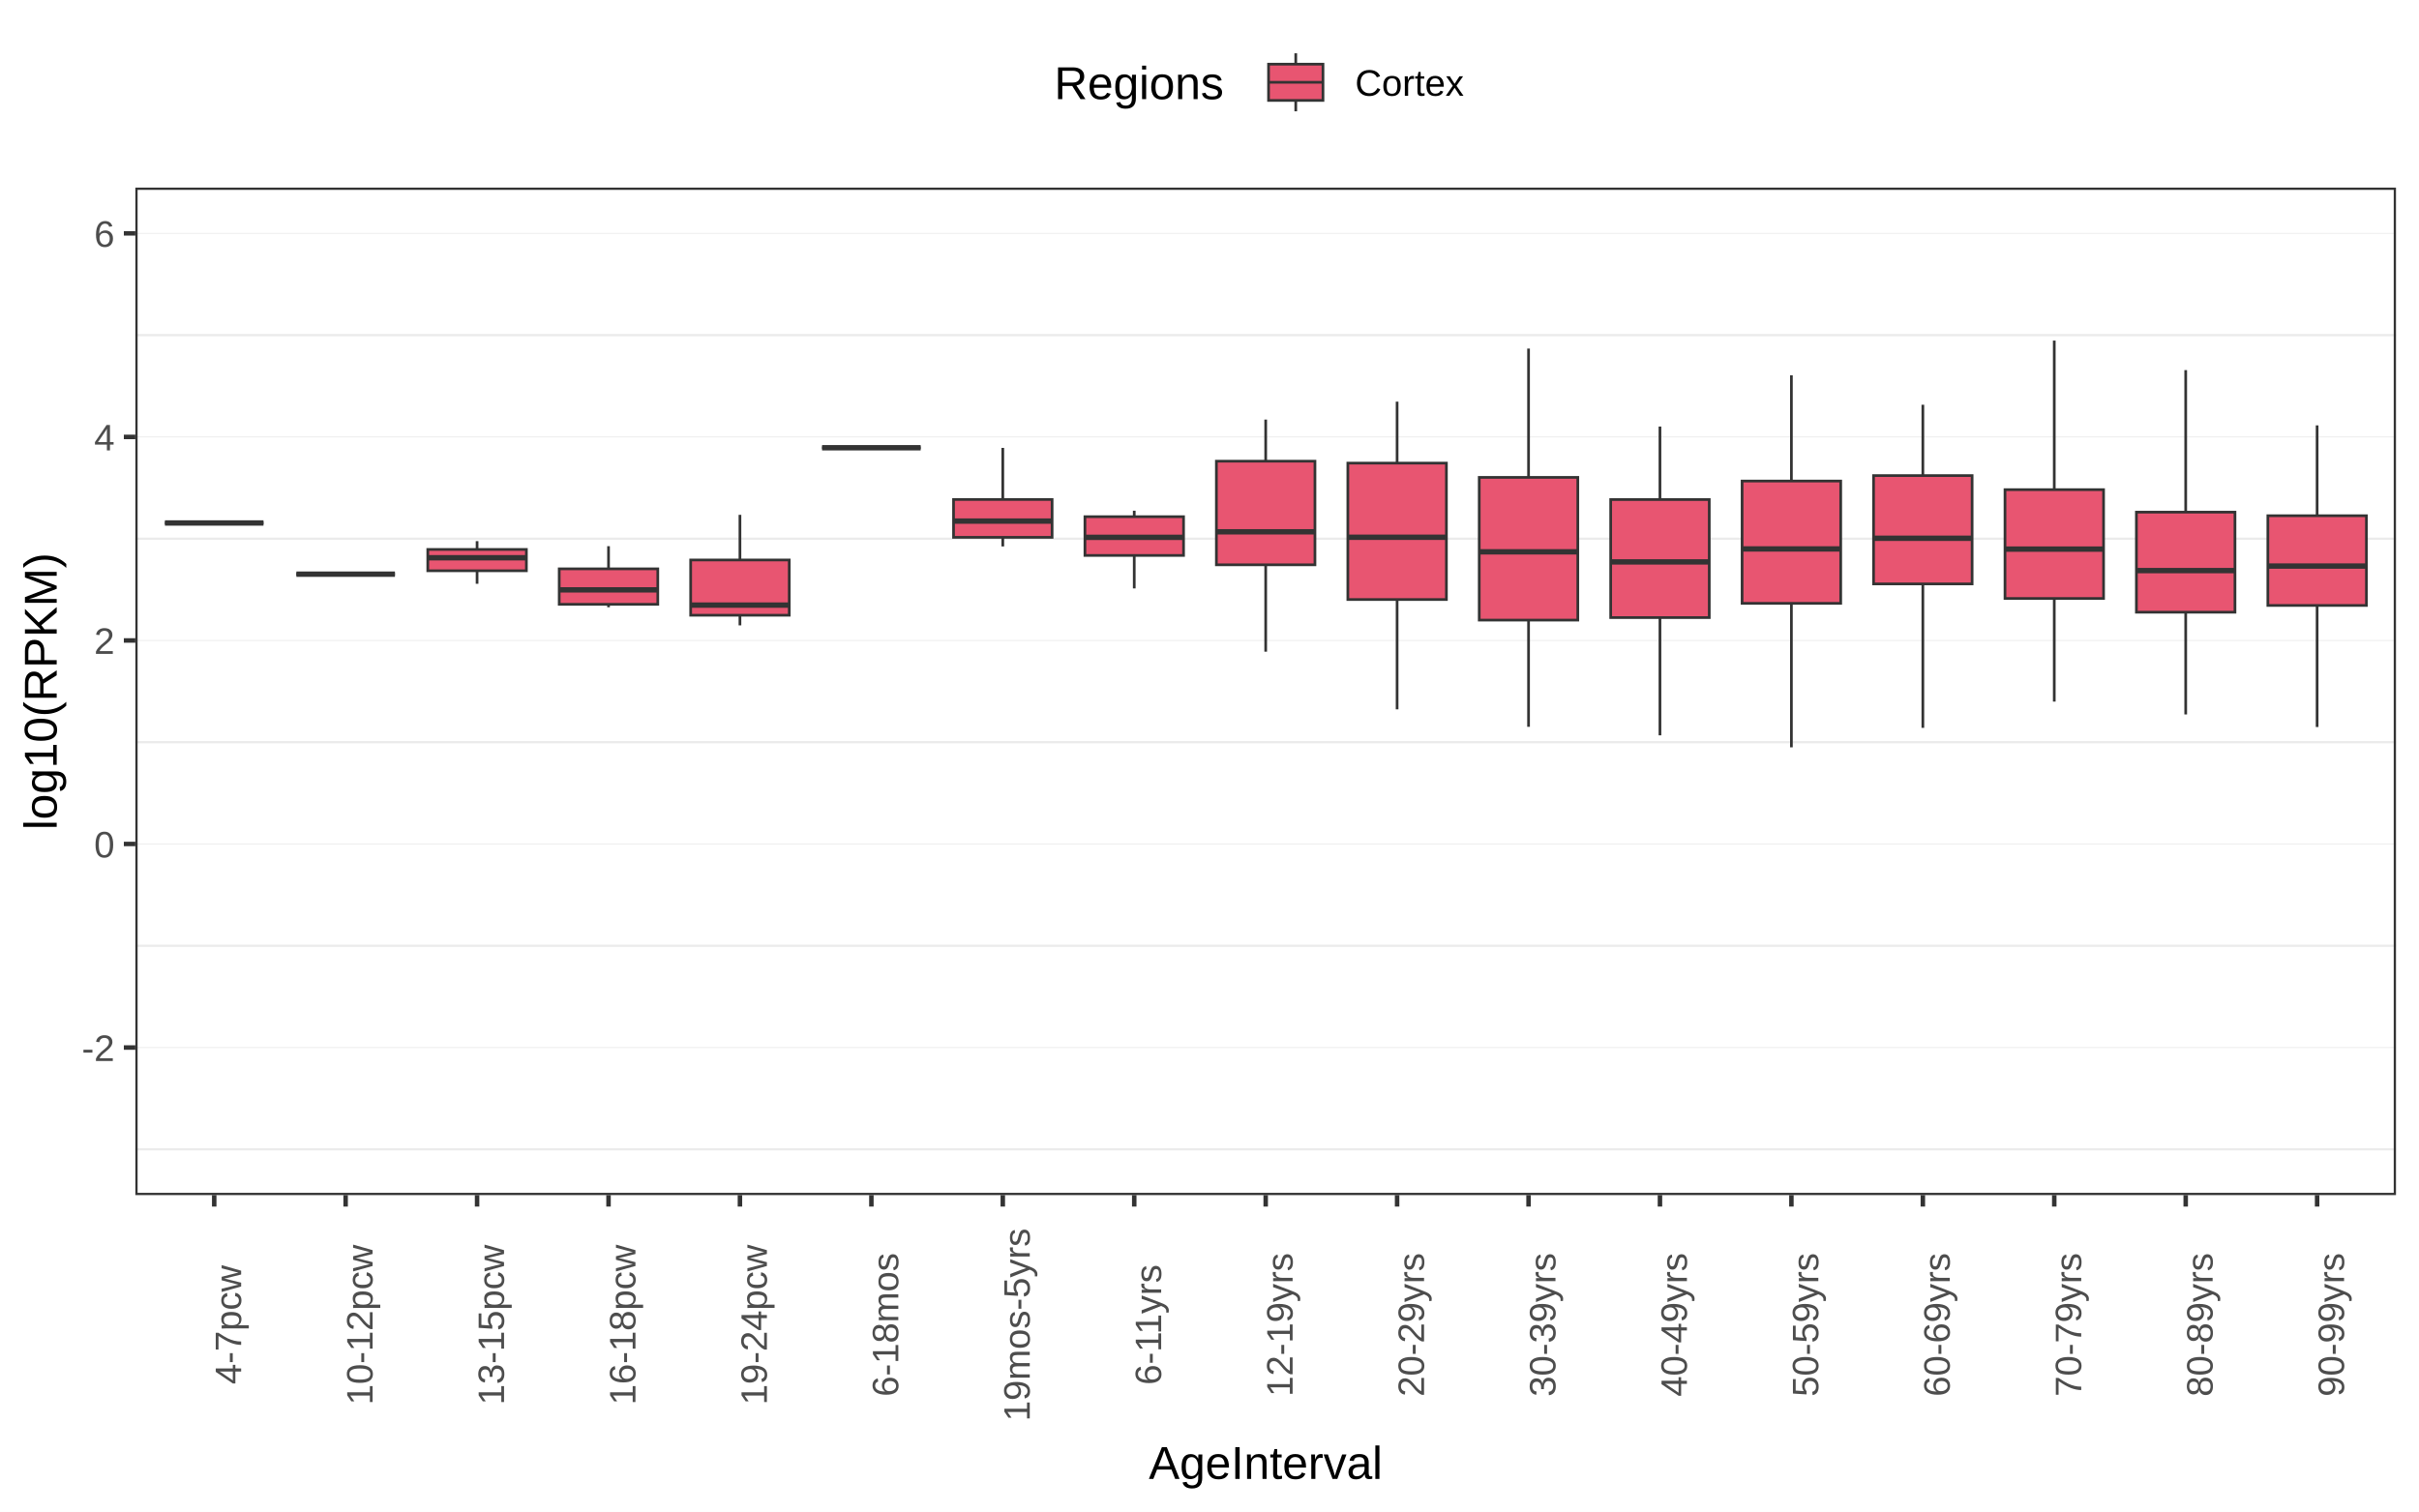
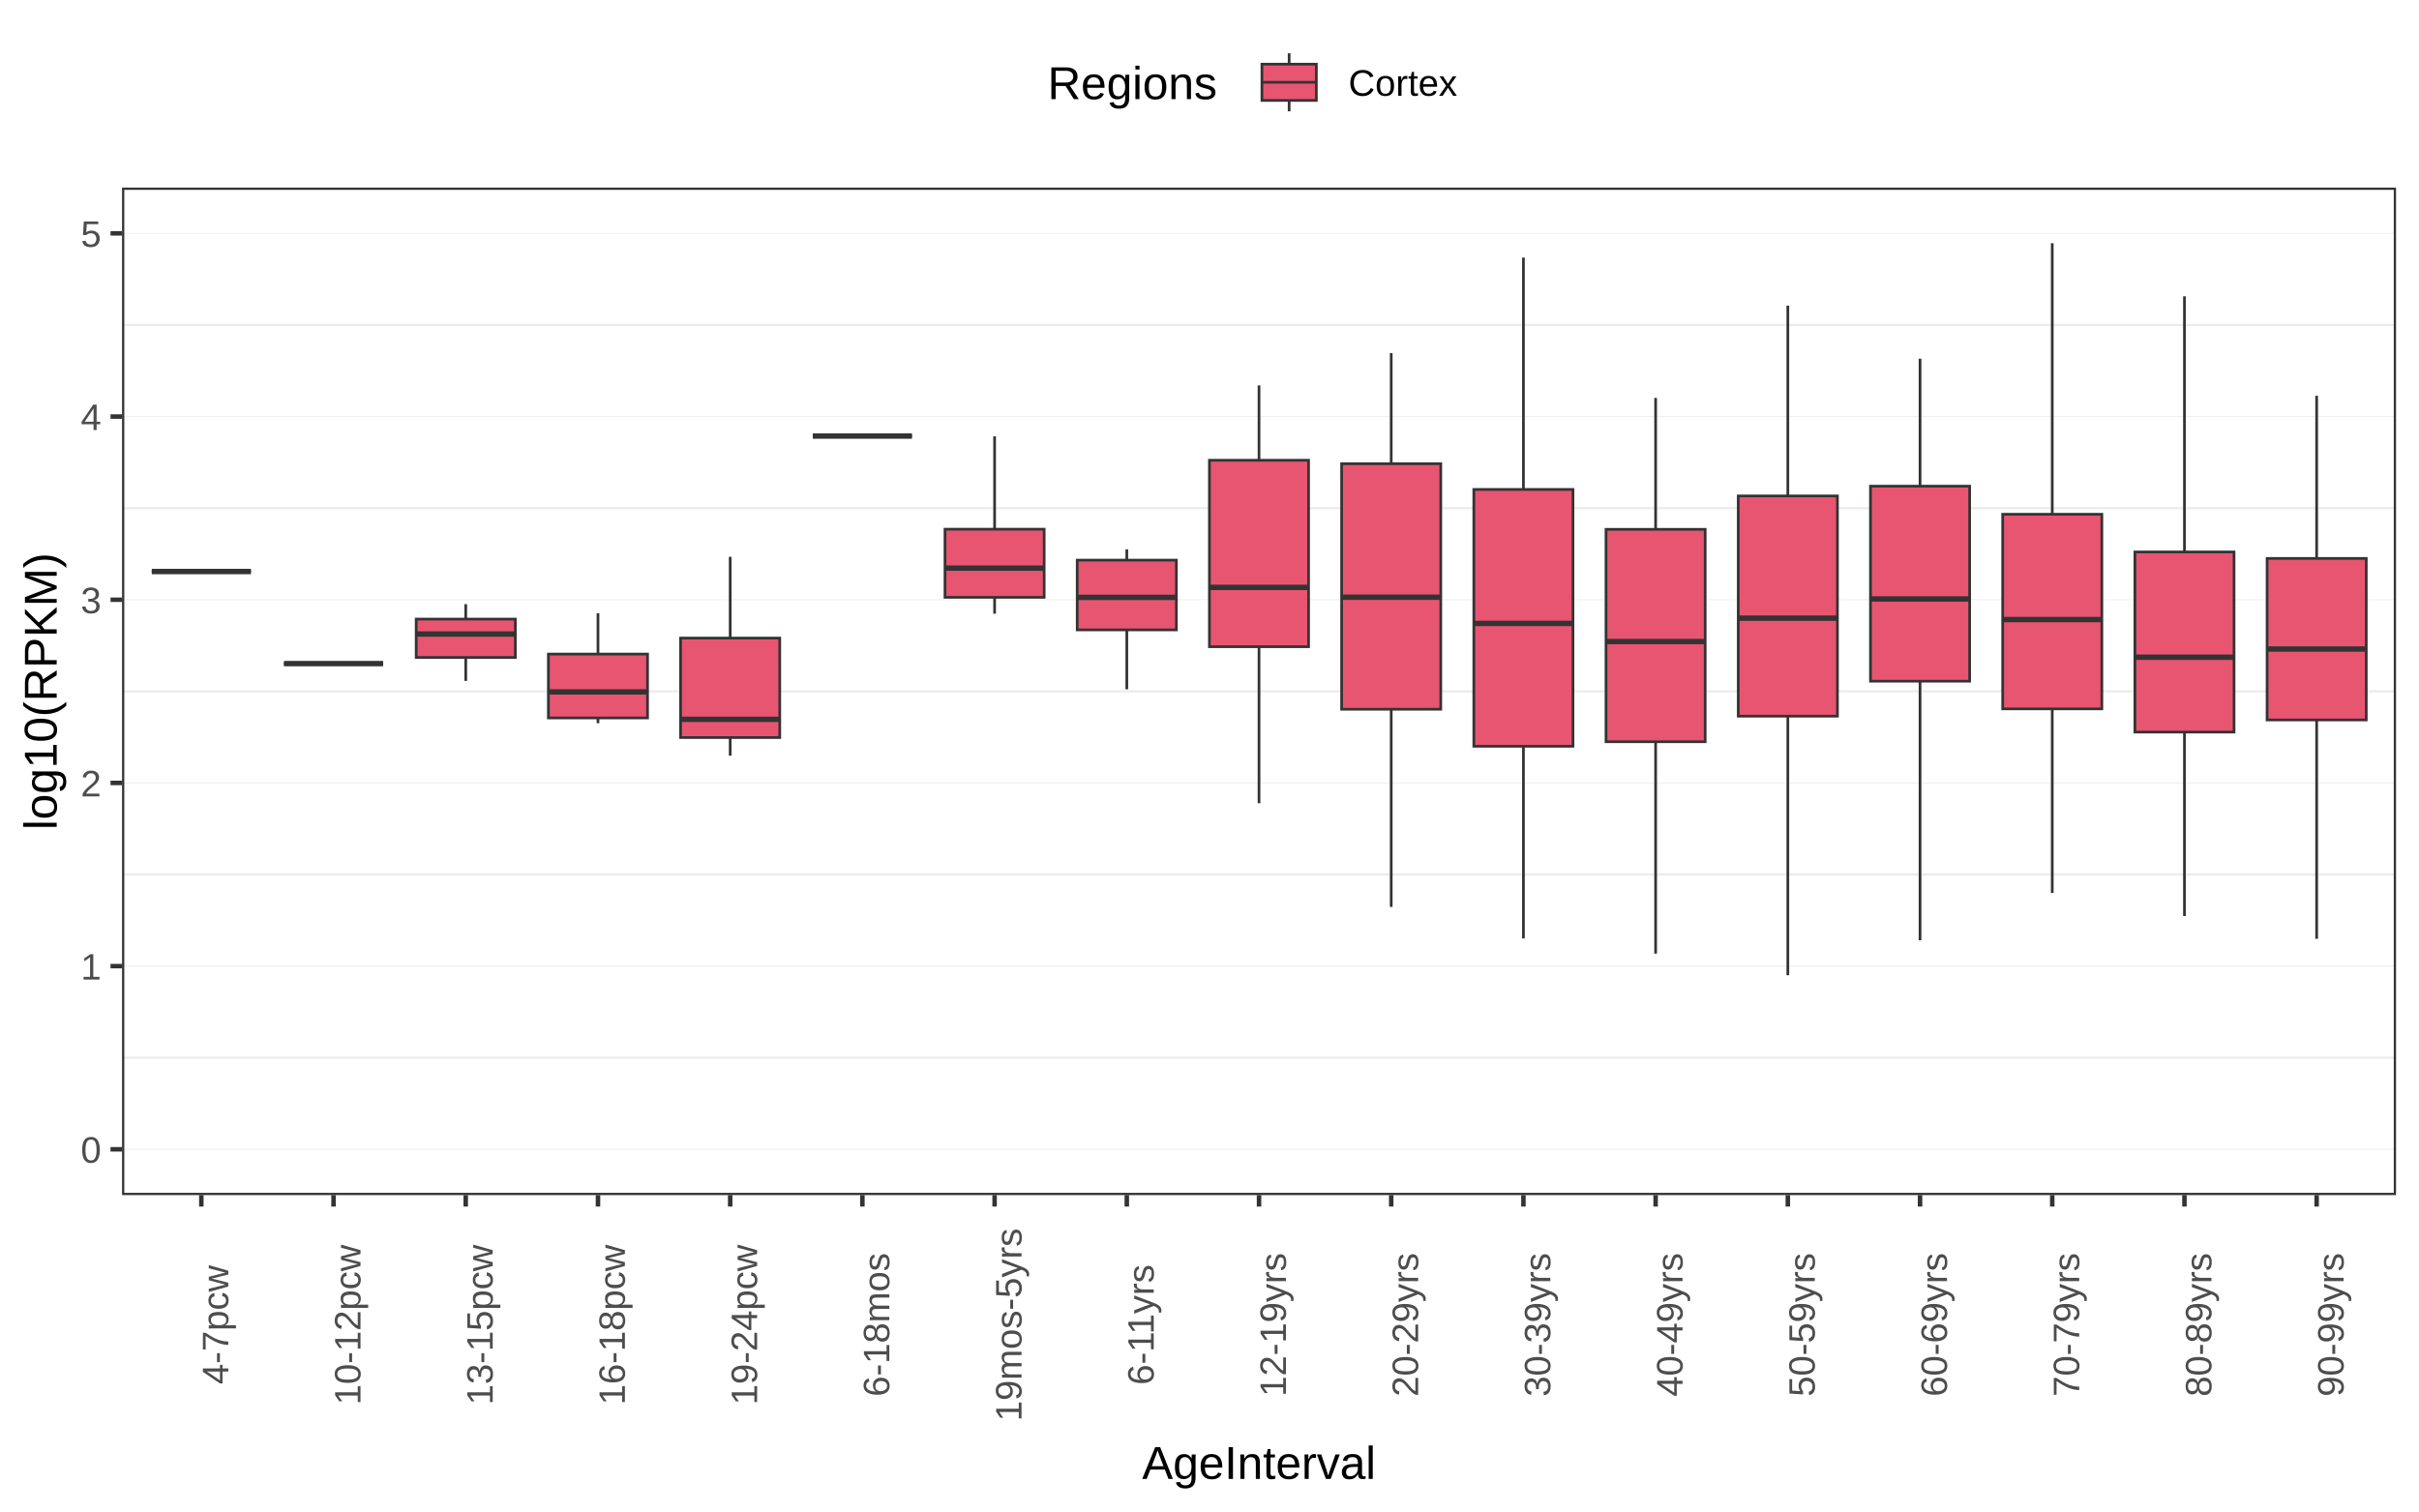
<svg xmlns="http://www.w3.org/2000/svg" class="svglite" width="576.00pt" height="360.00pt" viewBox="0 0 576.00 360.00">
  <defs>
    <style type="text/css">
    .svglite line, .svglite polyline, .svglite polygon, .svglite path, .svglite rect, .svglite circle {
      fill: none;
      stroke: #000000;
      stroke-linecap: round;
      stroke-linejoin: round;
      stroke-miterlimit: 10.00;
    }
    .svglite text {
      white-space: pre;
    }
  </style>
  </defs>
  <rect width="100%" height="100%" style="stroke: none; fill: #FFFFFF;" />
  <defs>
    <clipPath id="cpMC4wMHw1NzYuMDB8MC4wMHwzNjAuMDA=">
      <rect x="0.00" y="0.00" width="576.00" height="360.00" />
    </clipPath>
  </defs>
  <g clip-path="url(#cpMC4wMHw1NzYuMDB8MC4wMHwzNjAuMDA=)">
    <rect x="0.00" y="0.00" width="576.00" height="360.00" style="stroke-width: 1.07; stroke: #FFFFFF; fill: #FFFFFF;" />
  </g>
  <defs>
-     <clipPath id="cpMzIuMjN8NTcwLjUyfDQ0LjY4fDI4NC42Mw==">
-       <rect x="32.23" y="44.68" width="538.29" height="239.96" />
+     <clipPath id="cpMjkuMDZ8NTcwLjUyfDQ0LjY4fDI4NC42Mw==">
+       <rect x="29.06" y="44.68" width="541.47" height="239.96" />
    </clipPath>
  </defs>
-   <g clip-path="url(#cpMzIuMjN8NTcwLjUyfDQ0LjY4fDI4NC42Mw==)">
-     <rect x="32.23" y="44.68" width="538.29" height="239.96" style="stroke-width: 1.07; stroke: none; fill: #FFFFFF;" />
-     <polyline points="32.23,273.73 570.52,273.73 " style="stroke-width: 0.53; stroke: #EBEBEB; stroke-linecap: butt;" />
-     <polyline points="32.23,225.25 570.52,225.25 " style="stroke-width: 0.53; stroke: #EBEBEB; stroke-linecap: butt;" />
-     <polyline points="32.23,176.77 570.52,176.77 " style="stroke-width: 0.53; stroke: #EBEBEB; stroke-linecap: butt;" />
-     <polyline points="32.23,128.30 570.52,128.30 " style="stroke-width: 0.53; stroke: #EBEBEB; stroke-linecap: butt;" />
-     <polyline points="32.23,79.82 570.52,79.82 " style="stroke-width: 0.53; stroke: #EBEBEB; stroke-linecap: butt;" />
-     <polyline points="32.23,249.49 570.52,249.49 " style="stroke-width: 0.21; stroke: #EBEBEB; stroke-linecap: butt;" />
-     <polyline points="32.23,201.01 570.52,201.01 " style="stroke-width: 0.21; stroke: #EBEBEB; stroke-linecap: butt;" />
-     <polyline points="32.23,152.54 570.52,152.54 " style="stroke-width: 0.21; stroke: #EBEBEB; stroke-linecap: butt;" />
-     <polyline points="32.23,104.06 570.52,104.06 " style="stroke-width: 0.21; stroke: #EBEBEB; stroke-linecap: butt;" />
-     <polyline points="32.23,55.58 570.52,55.58 " style="stroke-width: 0.21; stroke: #EBEBEB; stroke-linecap: butt;" />
-     <line x1="51.01" y1="124.56" x2="51.01" y2="124.56" style="stroke-width: 0.64; stroke: #333333; stroke-linecap: butt;" />
-     <line x1="51.01" y1="124.56" x2="51.01" y2="124.56" style="stroke-width: 0.64; stroke: #333333; stroke-linecap: butt;" />
-     <polygon points="39.27,124.56 39.27,124.56 62.74,124.56 62.74,124.56 39.27,124.56 " style="stroke-width: 0.64; stroke: #333333; stroke-linecap: butt; stroke-linejoin: miter; fill: #E85571;" />
-     <line x1="39.27" y1="124.56" x2="62.74" y2="124.56" style="stroke-width: 1.28; stroke: #333333; stroke-linecap: butt; stroke-linejoin: miter;" />
-     <line x1="82.30" y1="136.75" x2="82.30" y2="136.75" style="stroke-width: 0.64; stroke: #333333; stroke-linecap: butt;" />
-     <line x1="82.30" y1="136.75" x2="82.30" y2="136.75" style="stroke-width: 0.64; stroke: #333333; stroke-linecap: butt;" />
-     <polygon points="70.57,136.75 70.57,136.75 94.04,136.75 94.04,136.75 70.57,136.75 " style="stroke-width: 0.64; stroke: #333333; stroke-linecap: butt; stroke-linejoin: miter; fill: #E85571;" />
-     <line x1="70.57" y1="136.75" x2="94.04" y2="136.75" style="stroke-width: 1.28; stroke: #333333; stroke-linecap: butt; stroke-linejoin: miter;" />
-     <line x1="113.60" y1="130.86" x2="113.60" y2="128.89" style="stroke-width: 0.64; stroke: #333333; stroke-linecap: butt;" />
-     <line x1="113.60" y1="135.94" x2="113.60" y2="139.04" style="stroke-width: 0.64; stroke: #333333; stroke-linecap: butt;" />
-     <polygon points="101.86,130.86 101.86,135.94 125.34,135.94 125.34,130.86 101.86,130.86 " style="stroke-width: 0.64; stroke: #333333; stroke-linecap: butt; stroke-linejoin: miter; fill: #E85571;" />
-     <line x1="101.86" y1="132.84" x2="125.34" y2="132.84" style="stroke-width: 1.28; stroke: #333333; stroke-linecap: butt; stroke-linejoin: miter;" />
-     <line x1="144.90" y1="135.48" x2="144.90" y2="130.09" style="stroke-width: 0.64; stroke: #333333; stroke-linecap: butt;" />
-     <line x1="144.90" y1="143.93" x2="144.90" y2="144.63" style="stroke-width: 0.64; stroke: #333333; stroke-linecap: butt;" />
-     <polygon points="133.16,135.48 133.16,143.93 156.63,143.93 156.63,135.48 133.16,135.48 " style="stroke-width: 0.64; stroke: #333333; stroke-linecap: butt; stroke-linejoin: miter; fill: #E85571;" />
-     <line x1="133.16" y1="140.49" x2="156.63" y2="140.49" style="stroke-width: 1.28; stroke: #333333; stroke-linecap: butt; stroke-linejoin: miter;" />
-     <line x1="176.19" y1="133.37" x2="176.19" y2="122.62" style="stroke-width: 0.64; stroke: #333333; stroke-linecap: butt;" />
-     <line x1="176.19" y1="146.53" x2="176.19" y2="148.94" style="stroke-width: 0.64; stroke: #333333; stroke-linecap: butt;" />
-     <polygon points="164.46,133.37 164.46,146.53 187.93,146.53 187.93,133.37 164.46,133.37 " style="stroke-width: 0.64; stroke: #333333; stroke-linecap: butt; stroke-linejoin: miter; fill: #E85571;" />
-     <line x1="164.46" y1="144.12" x2="187.93" y2="144.12" style="stroke-width: 1.28; stroke: #333333; stroke-linecap: butt; stroke-linejoin: miter;" />
-     <line x1="207.49" y1="106.64" x2="207.49" y2="106.64" style="stroke-width: 0.64; stroke: #333333; stroke-linecap: butt;" />
-     <line x1="207.49" y1="106.64" x2="207.49" y2="106.64" style="stroke-width: 0.64; stroke: #333333; stroke-linecap: butt;" />
-     <polygon points="195.75,106.64 195.75,106.64 219.22,106.64 219.22,106.64 195.75,106.64 " style="stroke-width: 0.64; stroke: #333333; stroke-linecap: butt; stroke-linejoin: miter; fill: #E85571;" />
-     <line x1="195.75" y1="106.64" x2="219.22" y2="106.64" style="stroke-width: 1.28; stroke: #333333; stroke-linecap: butt; stroke-linejoin: miter;" />
-     <line x1="238.78" y1="118.96" x2="238.78" y2="106.68" style="stroke-width: 0.64; stroke: #333333; stroke-linecap: butt;" />
-     <line x1="238.78" y1="127.98" x2="238.78" y2="130.14" style="stroke-width: 0.64; stroke: #333333; stroke-linecap: butt;" />
-     <polygon points="227.05,118.96 227.05,127.98 250.52,127.98 250.52,118.96 227.05,118.96 " style="stroke-width: 0.64; stroke: #333333; stroke-linecap: butt; stroke-linejoin: miter; fill: #E85571;" />
-     <line x1="227.05" y1="124.11" x2="250.52" y2="124.11" style="stroke-width: 1.28; stroke: #333333; stroke-linecap: butt; stroke-linejoin: miter;" />
-     <line x1="270.08" y1="123.06" x2="270.08" y2="121.63" style="stroke-width: 0.64; stroke: #333333; stroke-linecap: butt;" />
-     <line x1="270.08" y1="132.29" x2="270.08" y2="140.14" style="stroke-width: 0.64; stroke: #333333; stroke-linecap: butt;" />
-     <polygon points="258.34,123.06 258.34,132.29 281.82,132.29 281.82,123.06 258.34,123.06 " style="stroke-width: 0.64; stroke: #333333; stroke-linecap: butt; stroke-linejoin: miter; fill: #E85571;" />
-     <line x1="258.34" y1="127.98" x2="281.82" y2="127.98" style="stroke-width: 1.28; stroke: #333333; stroke-linecap: butt; stroke-linejoin: miter;" />
-     <line x1="301.38" y1="109.84" x2="301.38" y2="99.94" style="stroke-width: 0.64; stroke: #333333; stroke-linecap: butt;" />
-     <line x1="301.38" y1="134.52" x2="301.38" y2="155.22" style="stroke-width: 0.64; stroke: #333333; stroke-linecap: butt;" />
-     <polygon points="289.64,109.84 289.64,134.52 313.11,134.52 313.11,109.84 289.64,109.84 " style="stroke-width: 0.64; stroke: #333333; stroke-linecap: butt; stroke-linejoin: miter; fill: #E85571;" />
-     <line x1="289.64" y1="126.66" x2="313.11" y2="126.66" style="stroke-width: 1.28; stroke: #333333; stroke-linecap: butt; stroke-linejoin: miter;" />
-     <line x1="332.67" y1="110.30" x2="332.67" y2="95.66" style="stroke-width: 0.64; stroke: #333333; stroke-linecap: butt;" />
-     <line x1="332.67" y1="142.79" x2="332.67" y2="168.95" style="stroke-width: 0.64; stroke: #333333; stroke-linecap: butt;" />
-     <polygon points="320.94,110.30 320.94,142.79 344.41,142.79 344.41,110.30 320.94,110.30 " style="stroke-width: 0.64; stroke: #333333; stroke-linecap: butt; stroke-linejoin: miter; fill: #E85571;" />
-     <line x1="320.94" y1="127.96" x2="344.41" y2="127.96" style="stroke-width: 1.28; stroke: #333333; stroke-linecap: butt; stroke-linejoin: miter;" />
-     <line x1="363.97" y1="113.70" x2="363.97" y2="83.02" style="stroke-width: 0.64; stroke: #333333; stroke-linecap: butt;" />
-     <line x1="363.97" y1="147.69" x2="363.97" y2="173.11" style="stroke-width: 0.64; stroke: #333333; stroke-linecap: butt;" />
-     <polygon points="352.23,113.70 352.23,147.69 375.70,147.69 375.70,113.70 352.23,113.70 " style="stroke-width: 0.64; stroke: #333333; stroke-linecap: butt; stroke-linejoin: miter; fill: #E85571;" />
-     <line x1="352.23" y1="131.43" x2="375.70" y2="131.43" style="stroke-width: 1.28; stroke: #333333; stroke-linecap: butt; stroke-linejoin: miter;" />
-     <line x1="395.26" y1="118.98" x2="395.26" y2="101.59" style="stroke-width: 0.64; stroke: #333333; stroke-linecap: butt;" />
-     <line x1="395.26" y1="147.09" x2="395.26" y2="175.13" style="stroke-width: 0.64; stroke: #333333; stroke-linecap: butt;" />
-     <polygon points="383.53,118.98 383.53,147.09 407.00,147.09 407.00,118.98 383.53,118.98 " style="stroke-width: 0.64; stroke: #333333; stroke-linecap: butt; stroke-linejoin: miter; fill: #E85571;" />
-     <line x1="383.53" y1="133.83" x2="407.00" y2="133.83" style="stroke-width: 1.28; stroke: #333333; stroke-linecap: butt; stroke-linejoin: miter;" />
-     <line x1="426.56" y1="114.57" x2="426.56" y2="89.38" style="stroke-width: 0.64; stroke: #333333; stroke-linecap: butt;" />
-     <line x1="426.56" y1="143.70" x2="426.56" y2="177.99" style="stroke-width: 0.64; stroke: #333333; stroke-linecap: butt;" />
-     <polygon points="414.82,114.57 414.82,143.70 438.30,143.70 438.30,114.57 414.82,114.57 " style="stroke-width: 0.64; stroke: #333333; stroke-linecap: butt; stroke-linejoin: miter; fill: #E85571;" />
-     <line x1="414.82" y1="130.74" x2="438.30" y2="130.74" style="stroke-width: 1.28; stroke: #333333; stroke-linecap: butt; stroke-linejoin: miter;" />
-     <line x1="457.86" y1="113.27" x2="457.86" y2="96.40" style="stroke-width: 0.64; stroke: #333333; stroke-linecap: butt;" />
-     <line x1="457.86" y1="139.07" x2="457.86" y2="173.36" style="stroke-width: 0.64; stroke: #333333; stroke-linecap: butt;" />
-     <polygon points="446.12,113.27 446.12,139.07 469.59,139.07 469.59,113.27 446.12,113.27 " style="stroke-width: 0.64; stroke: #333333; stroke-linecap: butt; stroke-linejoin: miter; fill: #E85571;" />
-     <line x1="446.12" y1="128.20" x2="469.59" y2="128.20" style="stroke-width: 1.28; stroke: #333333; stroke-linecap: butt; stroke-linejoin: miter;" />
-     <line x1="489.15" y1="116.62" x2="489.15" y2="81.12" style="stroke-width: 0.64; stroke: #333333; stroke-linecap: butt;" />
-     <line x1="489.15" y1="142.54" x2="489.15" y2="167.10" style="stroke-width: 0.64; stroke: #333333; stroke-linecap: butt;" />
-     <polygon points="477.42,116.62 477.42,142.54 500.89,142.54 500.89,116.62 477.42,116.62 " style="stroke-width: 0.64; stroke: #333333; stroke-linecap: butt; stroke-linejoin: miter; fill: #E85571;" />
-     <line x1="477.42" y1="130.78" x2="500.89" y2="130.78" style="stroke-width: 1.28; stroke: #333333; stroke-linecap: butt; stroke-linejoin: miter;" />
-     <line x1="520.45" y1="121.98" x2="520.45" y2="88.15" style="stroke-width: 0.64; stroke: #333333; stroke-linecap: butt;" />
-     <line x1="520.45" y1="145.81" x2="520.45" y2="170.15" style="stroke-width: 0.64; stroke: #333333; stroke-linecap: butt;" />
-     <polygon points="508.71,121.98 508.71,145.81 532.18,145.81 532.18,121.98 508.71,121.98 " style="stroke-width: 0.64; stroke: #333333; stroke-linecap: butt; stroke-linejoin: miter; fill: #E85571;" />
-     <line x1="508.71" y1="135.90" x2="532.18" y2="135.90" style="stroke-width: 1.28; stroke: #333333; stroke-linecap: butt; stroke-linejoin: miter;" />
-     <line x1="551.74" y1="122.83" x2="551.74" y2="101.32" style="stroke-width: 0.64; stroke: #333333; stroke-linecap: butt;" />
-     <line x1="551.74" y1="144.20" x2="551.74" y2="173.16" style="stroke-width: 0.64; stroke: #333333; stroke-linecap: butt;" />
-     <polygon points="540.01,122.83 540.01,144.20 563.48,144.20 563.48,122.83 540.01,122.83 " style="stroke-width: 0.64; stroke: #333333; stroke-linecap: butt; stroke-linejoin: miter; fill: #E85571;" />
-     <line x1="540.01" y1="134.82" x2="563.48" y2="134.82" style="stroke-width: 1.28; stroke: #333333; stroke-linecap: butt; stroke-linejoin: miter;" />
-     <rect x="32.23" y="44.68" width="538.29" height="239.96" style="stroke-width: 1.07; stroke: #333333;" />
+   <g clip-path="url(#cpMjkuMDZ8NTcwLjUyfDQ0LjY4fDI4NC42Mw==)">
+     <rect x="29.06" y="44.68" width="541.47" height="239.96" style="stroke-width: 1.07; stroke: none; fill: #FFFFFF;" />
+     <polyline points="29.06,251.91 570.52,251.91 " style="stroke-width: 0.53; stroke: #EBEBEB; stroke-linecap: butt;" />
+     <polyline points="29.06,208.28 570.52,208.28 " style="stroke-width: 0.53; stroke: #EBEBEB; stroke-linecap: butt;" />
+     <polyline points="29.06,164.66 570.52,164.66 " style="stroke-width: 0.53; stroke: #EBEBEB; stroke-linecap: butt;" />
+     <polyline points="29.06,121.03 570.52,121.03 " style="stroke-width: 0.53; stroke: #EBEBEB; stroke-linecap: butt;" />
+     <polyline points="29.06,77.40 570.52,77.40 " style="stroke-width: 0.53; stroke: #EBEBEB; stroke-linecap: butt;" />
+     <polyline points="29.06,273.73 570.52,273.73 " style="stroke-width: 0.21; stroke: #EBEBEB; stroke-linecap: butt;" />
+     <polyline points="29.06,230.10 570.52,230.10 " style="stroke-width: 0.21; stroke: #EBEBEB; stroke-linecap: butt;" />
+     <polyline points="29.06,186.47 570.52,186.47 " style="stroke-width: 0.21; stroke: #EBEBEB; stroke-linecap: butt;" />
+     <polyline points="29.06,142.84 570.52,142.84 " style="stroke-width: 0.21; stroke: #EBEBEB; stroke-linecap: butt;" />
+     <polyline points="29.06,99.21 570.52,99.21 " style="stroke-width: 0.21; stroke: #EBEBEB; stroke-linecap: butt;" />
+     <polyline points="29.06,55.58 570.52,55.58 " style="stroke-width: 0.21; stroke: #EBEBEB; stroke-linecap: butt;" />
+     <line x1="47.94" y1="136.12" x2="47.94" y2="136.12" style="stroke-width: 0.64; stroke: #333333; stroke-linecap: butt;" />
+     <line x1="47.94" y1="136.12" x2="47.94" y2="136.12" style="stroke-width: 0.64; stroke: #333333; stroke-linecap: butt;" />
+     <polygon points="36.14,136.12 36.14,136.12 59.75,136.12 59.75,136.12 36.14,136.12 " style="stroke-width: 0.64; stroke: #333333; stroke-linecap: butt; stroke-linejoin: miter; fill: #E85571;" />
+     <line x1="36.14" y1="136.12" x2="59.75" y2="136.12" style="stroke-width: 1.28; stroke: #333333; stroke-linecap: butt; stroke-linejoin: miter;" />
+     <line x1="79.42" y1="158.05" x2="79.42" y2="158.05" style="stroke-width: 0.64; stroke: #333333; stroke-linecap: butt;" />
+     <line x1="79.42" y1="158.05" x2="79.42" y2="158.05" style="stroke-width: 0.64; stroke: #333333; stroke-linecap: butt;" />
+     <polygon points="67.62,158.05 67.62,158.05 91.23,158.05 91.23,158.05 67.62,158.05 " style="stroke-width: 0.64; stroke: #333333; stroke-linecap: butt; stroke-linejoin: miter; fill: #E85571;" />
+     <line x1="67.62" y1="158.05" x2="91.23" y2="158.05" style="stroke-width: 1.28; stroke: #333333; stroke-linecap: butt; stroke-linejoin: miter;" />
+     <line x1="110.90" y1="147.45" x2="110.90" y2="143.90" style="stroke-width: 0.64; stroke: #333333; stroke-linecap: butt;" />
+     <line x1="110.90" y1="156.59" x2="110.90" y2="162.17" style="stroke-width: 0.64; stroke: #333333; stroke-linecap: butt;" />
+     <polygon points="99.10,147.45 99.10,156.59 122.71,156.59 122.71,147.45 99.10,147.45 " style="stroke-width: 0.64; stroke: #333333; stroke-linecap: butt; stroke-linejoin: miter; fill: #E85571;" />
+     <line x1="99.10" y1="151.01" x2="122.71" y2="151.01" style="stroke-width: 1.28; stroke: #333333; stroke-linecap: butt; stroke-linejoin: miter;" />
+     <line x1="142.39" y1="155.78" x2="142.39" y2="146.06" style="stroke-width: 0.64; stroke: #333333; stroke-linecap: butt;" />
+     <line x1="142.39" y1="170.99" x2="142.39" y2="172.25" style="stroke-width: 0.64; stroke: #333333; stroke-linecap: butt;" />
+     <polygon points="130.58,155.78 130.58,170.99 154.19,170.99 154.19,155.78 130.58,155.78 " style="stroke-width: 0.64; stroke: #333333; stroke-linecap: butt; stroke-linejoin: miter; fill: #E85571;" />
+     <line x1="130.58" y1="164.79" x2="154.19" y2="164.79" style="stroke-width: 1.28; stroke: #333333; stroke-linecap: butt; stroke-linejoin: miter;" />
+     <line x1="173.87" y1="151.97" x2="173.87" y2="132.62" style="stroke-width: 0.64; stroke: #333333; stroke-linecap: butt;" />
+     <line x1="173.87" y1="175.66" x2="173.87" y2="179.99" style="stroke-width: 0.64; stroke: #333333; stroke-linecap: butt;" />
+     <polygon points="162.06,151.97 162.06,175.66 185.67,175.66 185.67,151.97 162.06,151.97 " style="stroke-width: 0.64; stroke: #333333; stroke-linecap: butt; stroke-linejoin: miter; fill: #E85571;" />
+     <line x1="162.06" y1="171.32" x2="185.67" y2="171.32" style="stroke-width: 1.28; stroke: #333333; stroke-linecap: butt; stroke-linejoin: miter;" />
+     <line x1="205.35" y1="103.86" x2="205.35" y2="103.86" style="stroke-width: 0.64; stroke: #333333; stroke-linecap: butt;" />
+     <line x1="205.35" y1="103.86" x2="205.35" y2="103.86" style="stroke-width: 0.64; stroke: #333333; stroke-linecap: butt;" />
+     <polygon points="193.54,103.86 193.54,103.86 217.15,103.86 217.15,103.86 193.54,103.86 " style="stroke-width: 0.64; stroke: #333333; stroke-linecap: butt; stroke-linejoin: miter; fill: #E85571;" />
+     <line x1="193.54" y1="103.86" x2="217.15" y2="103.86" style="stroke-width: 1.28; stroke: #333333; stroke-linecap: butt; stroke-linejoin: miter;" />
+     <line x1="236.83" y1="126.04" x2="236.83" y2="103.93" style="stroke-width: 0.64; stroke: #333333; stroke-linecap: butt;" />
+     <line x1="236.83" y1="142.27" x2="236.83" y2="146.16" style="stroke-width: 0.64; stroke: #333333; stroke-linecap: butt;" />
+     <polygon points="225.02,126.04 225.02,142.27 248.63,142.27 248.63,126.04 225.02,126.04 " style="stroke-width: 0.64; stroke: #333333; stroke-linecap: butt; stroke-linejoin: miter; fill: #E85571;" />
+     <line x1="225.02" y1="135.31" x2="248.63" y2="135.31" style="stroke-width: 1.28; stroke: #333333; stroke-linecap: butt; stroke-linejoin: miter;" />
+     <line x1="268.31" y1="133.41" x2="268.31" y2="130.84" style="stroke-width: 0.64; stroke: #333333; stroke-linecap: butt;" />
+     <line x1="268.31" y1="150.02" x2="268.31" y2="164.16" style="stroke-width: 0.64; stroke: #333333; stroke-linecap: butt;" />
+     <polygon points="256.50,133.41 256.50,150.02 280.11,150.02 280.11,133.41 256.50,133.41 " style="stroke-width: 0.64; stroke: #333333; stroke-linecap: butt; stroke-linejoin: miter; fill: #E85571;" />
+     <line x1="256.50" y1="142.28" x2="280.11" y2="142.28" style="stroke-width: 1.28; stroke: #333333; stroke-linecap: butt; stroke-linejoin: miter;" />
+     <line x1="299.79" y1="109.62" x2="299.79" y2="91.79" style="stroke-width: 0.64; stroke: #333333; stroke-linecap: butt;" />
+     <line x1="299.79" y1="154.03" x2="299.79" y2="191.31" style="stroke-width: 0.64; stroke: #333333; stroke-linecap: butt;" />
+     <polygon points="287.98,109.62 287.98,154.03 311.59,154.03 311.59,109.62 287.98,109.62 " style="stroke-width: 0.64; stroke: #333333; stroke-linecap: butt; stroke-linejoin: miter; fill: #E85571;" />
+     <line x1="287.98" y1="139.90" x2="311.59" y2="139.90" style="stroke-width: 1.28; stroke: #333333; stroke-linecap: butt; stroke-linejoin: miter;" />
+     <line x1="331.27" y1="110.45" x2="331.27" y2="84.09" style="stroke-width: 0.64; stroke: #333333; stroke-linecap: butt;" />
+     <line x1="331.27" y1="168.92" x2="331.27" y2="216.01" style="stroke-width: 0.64; stroke: #333333; stroke-linecap: butt;" />
+     <polygon points="319.46,110.45 319.46,168.92 343.07,168.92 343.07,110.45 319.46,110.45 " style="stroke-width: 0.64; stroke: #333333; stroke-linecap: butt; stroke-linejoin: miter; fill: #E85571;" />
+     <line x1="319.46" y1="142.24" x2="343.07" y2="142.24" style="stroke-width: 1.28; stroke: #333333; stroke-linecap: butt; stroke-linejoin: miter;" />
+     <line x1="362.75" y1="116.57" x2="362.75" y2="61.35" style="stroke-width: 0.64; stroke: #333333; stroke-linecap: butt;" />
+     <line x1="362.75" y1="177.74" x2="362.75" y2="223.51" style="stroke-width: 0.64; stroke: #333333; stroke-linecap: butt;" />
+     <polygon points="350.94,116.57 350.94,177.74 374.55,177.74 374.55,116.57 350.94,116.57 " style="stroke-width: 0.64; stroke: #333333; stroke-linecap: butt; stroke-linejoin: miter; fill: #E85571;" />
+     <line x1="350.94" y1="148.48" x2="374.55" y2="148.48" style="stroke-width: 1.28; stroke: #333333; stroke-linecap: butt; stroke-linejoin: miter;" />
+     <line x1="394.23" y1="126.07" x2="394.23" y2="94.77" style="stroke-width: 0.64; stroke: #333333; stroke-linecap: butt;" />
+     <line x1="394.23" y1="176.66" x2="394.23" y2="227.13" style="stroke-width: 0.64; stroke: #333333; stroke-linecap: butt;" />
+     <polygon points="382.42,126.07 382.42,176.66 406.03,176.66 406.03,126.07 382.42,126.07 " style="stroke-width: 0.64; stroke: #333333; stroke-linecap: butt; stroke-linejoin: miter; fill: #E85571;" />
+     <line x1="382.42" y1="152.80" x2="406.03" y2="152.80" style="stroke-width: 1.28; stroke: #333333; stroke-linecap: butt; stroke-linejoin: miter;" />
+     <line x1="425.71" y1="118.12" x2="425.71" y2="72.79" style="stroke-width: 0.64; stroke: #333333; stroke-linecap: butt;" />
+     <line x1="425.71" y1="170.57" x2="425.71" y2="232.28" style="stroke-width: 0.64; stroke: #333333; stroke-linecap: butt;" />
+     <polygon points="413.90,118.12 413.90,170.57 437.52,170.57 437.52,118.12 413.90,118.12 " style="stroke-width: 0.64; stroke: #333333; stroke-linecap: butt; stroke-linejoin: miter; fill: #E85571;" />
+     <line x1="413.90" y1="147.23" x2="437.52" y2="147.23" style="stroke-width: 1.28; stroke: #333333; stroke-linecap: butt; stroke-linejoin: miter;" />
+     <line x1="457.19" y1="115.79" x2="457.19" y2="85.43" style="stroke-width: 0.64; stroke: #333333; stroke-linecap: butt;" />
+     <line x1="457.19" y1="162.24" x2="457.19" y2="223.95" style="stroke-width: 0.64; stroke: #333333; stroke-linecap: butt;" />
+     <polygon points="445.39,115.79 445.39,162.24 469.00,162.24 469.00,115.79 445.39,115.79 " style="stroke-width: 0.64; stroke: #333333; stroke-linecap: butt; stroke-linejoin: miter; fill: #E85571;" />
+     <line x1="445.39" y1="142.66" x2="469.00" y2="142.66" style="stroke-width: 1.28; stroke: #333333; stroke-linecap: butt; stroke-linejoin: miter;" />
+     <line x1="488.67" y1="122.48" x2="488.67" y2="57.92" style="stroke-width: 0.64; stroke: #333333; stroke-linecap: butt;" />
+     <line x1="488.67" y1="168.83" x2="488.67" y2="212.69" style="stroke-width: 0.64; stroke: #333333; stroke-linecap: butt;" />
+     <polygon points="476.87,122.48 476.87,168.83 500.48,168.83 500.48,122.48 476.87,122.48 " style="stroke-width: 0.64; stroke: #333333; stroke-linecap: butt; stroke-linejoin: miter; fill: #E85571;" />
+     <line x1="476.87" y1="147.56" x2="500.48" y2="147.56" style="stroke-width: 1.28; stroke: #333333; stroke-linecap: butt; stroke-linejoin: miter;" />
+     <line x1="520.15" y1="131.46" x2="520.15" y2="70.58" style="stroke-width: 0.64; stroke: #333333; stroke-linecap: butt;" />
+     <line x1="520.15" y1="174.36" x2="520.15" y2="218.17" style="stroke-width: 0.64; stroke: #333333; stroke-linecap: butt;" />
+     <polygon points="508.35,131.46 508.35,174.36 531.96,174.36 531.96,131.46 508.35,131.46 " style="stroke-width: 0.64; stroke: #333333; stroke-linecap: butt; stroke-linejoin: miter; fill: #E85571;" />
+     <line x1="508.35" y1="156.53" x2="531.96" y2="156.53" style="stroke-width: 1.28; stroke: #333333; stroke-linecap: butt; stroke-linejoin: miter;" />
+     <line x1="551.63" y1="133.00" x2="551.63" y2="94.27" style="stroke-width: 0.64; stroke: #333333; stroke-linecap: butt;" />
+     <line x1="551.63" y1="171.47" x2="551.63" y2="223.60" style="stroke-width: 0.64; stroke: #333333; stroke-linecap: butt;" />
+     <polygon points="539.83,133.00 539.83,171.47 563.44,171.47 563.44,133.00 539.83,133.00 " style="stroke-width: 0.64; stroke: #333333; stroke-linecap: butt; stroke-linejoin: miter; fill: #E85571;" />
+     <line x1="539.83" y1="154.58" x2="563.44" y2="154.58" style="stroke-width: 1.28; stroke: #333333; stroke-linecap: butt; stroke-linejoin: miter;" />
+     <rect x="29.06" y="44.68" width="541.47" height="239.96" style="stroke-width: 1.07; stroke: #333333;" />
  </g>
  <g clip-path="url(#cpMC4wMHw1NzYuMDB8MC4wMHwzNjAuMDA=)">
-     <text x="27.30" y="252.70" text-anchor="end" style="font-size: 8.80px;fill: #4D4D4D; font-family: &quot;Arimo&quot;;" textLength="8.77px" lengthAdjust="spacingAndGlyphs">-2</text>
-     <text x="27.30" y="204.22" text-anchor="end" style="font-size: 8.80px;fill: #4D4D4D; font-family: &quot;Arimo&quot;;" textLength="5.59px" lengthAdjust="spacingAndGlyphs">0</text>
-     <text x="27.30" y="155.74" text-anchor="end" style="font-size: 8.80px;fill: #4D4D4D; font-family: &quot;Arimo&quot;;" textLength="5.59px" lengthAdjust="spacingAndGlyphs">2</text>
-     <text x="27.30" y="107.27" text-anchor="end" style="font-size: 8.80px;fill: #4D4D4D; font-family: &quot;Arimo&quot;;" textLength="5.59px" lengthAdjust="spacingAndGlyphs">4</text>
-     <text x="27.30" y="58.79" text-anchor="end" style="font-size: 8.80px;fill: #4D4D4D; font-family: &quot;Arimo&quot;;" textLength="5.59px" lengthAdjust="spacingAndGlyphs">6</text>
-     <polyline points="29.49,249.49 32.23,249.49 " style="stroke-width: 1.07; stroke: #333333; stroke-linecap: butt;" />
-     <polyline points="29.49,201.01 32.23,201.01 " style="stroke-width: 1.07; stroke: #333333; stroke-linecap: butt;" />
-     <polyline points="29.49,152.54 32.23,152.54 " style="stroke-width: 1.07; stroke: #333333; stroke-linecap: butt;" />
-     <polyline points="29.49,104.06 32.23,104.06 " style="stroke-width: 1.07; stroke: #333333; stroke-linecap: butt;" />
-     <polyline points="29.49,55.58 32.23,55.58 " style="stroke-width: 1.07; stroke: #333333; stroke-linecap: butt;" />
-     <polyline points="51.01,287.37 51.01,284.63 " style="stroke-width: 1.07; stroke: #333333; stroke-linecap: butt;" />
-     <polyline points="82.30,287.37 82.30,284.63 " style="stroke-width: 1.07; stroke: #333333; stroke-linecap: butt;" />
-     <polyline points="113.60,287.37 113.60,284.63 " style="stroke-width: 1.07; stroke: #333333; stroke-linecap: butt;" />
-     <polyline points="144.90,287.37 144.90,284.63 " style="stroke-width: 1.07; stroke: #333333; stroke-linecap: butt;" />
-     <polyline points="176.19,287.37 176.19,284.63 " style="stroke-width: 1.07; stroke: #333333; stroke-linecap: butt;" />
-     <polyline points="207.49,287.37 207.49,284.63 " style="stroke-width: 1.07; stroke: #333333; stroke-linecap: butt;" />
-     <polyline points="238.78,287.37 238.78,284.63 " style="stroke-width: 1.07; stroke: #333333; stroke-linecap: butt;" />
-     <polyline points="270.08,287.37 270.08,284.63 " style="stroke-width: 1.07; stroke: #333333; stroke-linecap: butt;" />
-     <polyline points="301.38,287.37 301.38,284.63 " style="stroke-width: 1.07; stroke: #333333; stroke-linecap: butt;" />
-     <polyline points="332.67,287.37 332.67,284.63 " style="stroke-width: 1.07; stroke: #333333; stroke-linecap: butt;" />
-     <polyline points="363.97,287.37 363.97,284.63 " style="stroke-width: 1.07; stroke: #333333; stroke-linecap: butt;" />
-     <polyline points="395.26,287.37 395.26,284.63 " style="stroke-width: 1.07; stroke: #333333; stroke-linecap: butt;" />
-     <polyline points="426.56,287.37 426.56,284.63 " style="stroke-width: 1.07; stroke: #333333; stroke-linecap: butt;" />
-     <polyline points="457.86,287.37 457.86,284.63 " style="stroke-width: 1.07; stroke: #333333; stroke-linecap: butt;" />
-     <polyline points="489.15,287.37 489.15,284.63 " style="stroke-width: 1.07; stroke: #333333; stroke-linecap: butt;" />
-     <polyline points="520.45,287.37 520.45,284.63 " style="stroke-width: 1.07; stroke: #333333; stroke-linecap: butt;" />
-     <polyline points="551.74,287.37 551.74,284.63 " style="stroke-width: 1.07; stroke: #333333; stroke-linecap: butt;" />
-     <text transform="translate(57.42,315.52) rotate(-90)" text-anchor="middle" style="font-size: 8.80px;fill: #4D4D4D; font-family: &quot;Arimo&quot;;" textLength="31.98px" lengthAdjust="spacingAndGlyphs">4-7pcw</text>
-     <text transform="translate(88.72,315.52) rotate(-90)" text-anchor="middle" style="font-size: 8.80px;fill: #4D4D4D; font-family: &quot;Arimo&quot;;" textLength="43.17px" lengthAdjust="spacingAndGlyphs">10-12pcw</text>
-     <text transform="translate(120.02,315.52) rotate(-90)" text-anchor="middle" style="font-size: 8.80px;fill: #4D4D4D; font-family: &quot;Arimo&quot;;" textLength="43.17px" lengthAdjust="spacingAndGlyphs">13-15pcw</text>
-     <text transform="translate(151.31,315.52) rotate(-90)" text-anchor="middle" style="font-size: 8.80px;fill: #4D4D4D; font-family: &quot;Arimo&quot;;" textLength="43.17px" lengthAdjust="spacingAndGlyphs">16-18pcw</text>
-     <text transform="translate(182.61,315.52) rotate(-90)" text-anchor="middle" style="font-size: 8.80px;fill: #4D4D4D; font-family: &quot;Arimo&quot;;" textLength="43.17px" lengthAdjust="spacingAndGlyphs">19-24pcw</text>
-     <text transform="translate(213.90,315.52) rotate(-90)" text-anchor="middle" style="font-size: 8.80px;fill: #4D4D4D; font-family: &quot;Arimo&quot;;" textLength="38.50px" lengthAdjust="spacingAndGlyphs">6-18mos</text>
-     <text transform="translate(245.20,315.52) rotate(-90)" text-anchor="middle" style="font-size: 8.80px;fill: #4D4D4D; font-family: &quot;Arimo&quot;;" textLength="51.90px" lengthAdjust="spacingAndGlyphs">19mos-5yrs</text>
-     <text transform="translate(276.49,315.52) rotate(-90)" text-anchor="middle" style="font-size: 8.80px;fill: #4D4D4D; font-family: &quot;Arimo&quot;;" textLength="33.36px" lengthAdjust="spacingAndGlyphs">6-11yrs</text>
-     <text transform="translate(307.79,315.52) rotate(-90)" text-anchor="middle" style="font-size: 8.80px;fill: #4D4D4D; font-family: &quot;Arimo&quot;;" textLength="38.96px" lengthAdjust="spacingAndGlyphs">12-19yrs</text>
-     <text transform="translate(339.09,315.52) rotate(-90)" text-anchor="middle" style="font-size: 8.80px;fill: #4D4D4D; font-family: &quot;Arimo&quot;;" textLength="38.96px" lengthAdjust="spacingAndGlyphs">20-29yrs</text>
-     <text transform="translate(370.38,315.52) rotate(-90)" text-anchor="middle" style="font-size: 8.80px;fill: #4D4D4D; font-family: &quot;Arimo&quot;;" textLength="38.96px" lengthAdjust="spacingAndGlyphs">30-39yrs</text>
-     <text transform="translate(401.68,315.52) rotate(-90)" text-anchor="middle" style="font-size: 8.80px;fill: #4D4D4D; font-family: &quot;Arimo&quot;;" textLength="38.96px" lengthAdjust="spacingAndGlyphs">40-49yrs</text>
-     <text transform="translate(432.97,315.52) rotate(-90)" text-anchor="middle" style="font-size: 8.80px;fill: #4D4D4D; font-family: &quot;Arimo&quot;;" textLength="38.96px" lengthAdjust="spacingAndGlyphs">50-59yrs</text>
-     <text transform="translate(464.27,315.52) rotate(-90)" text-anchor="middle" style="font-size: 8.80px;fill: #4D4D4D; font-family: &quot;Arimo&quot;;" textLength="38.96px" lengthAdjust="spacingAndGlyphs">60-69yrs</text>
-     <text transform="translate(495.57,315.52) rotate(-90)" text-anchor="middle" style="font-size: 8.80px;fill: #4D4D4D; font-family: &quot;Arimo&quot;;" textLength="38.96px" lengthAdjust="spacingAndGlyphs">70-79yrs</text>
-     <text transform="translate(526.86,315.52) rotate(-90)" text-anchor="middle" style="font-size: 8.80px;fill: #4D4D4D; font-family: &quot;Arimo&quot;;" textLength="38.96px" lengthAdjust="spacingAndGlyphs">80-89yrs</text>
-     <text transform="translate(558.16,315.52) rotate(-90)" text-anchor="middle" style="font-size: 8.80px;fill: #4D4D4D; font-family: &quot;Arimo&quot;;" textLength="38.96px" lengthAdjust="spacingAndGlyphs">90-99yrs</text>
-     <text x="301.38" y="352.23" text-anchor="middle" style="font-size: 11.00px; font-family: &quot;Arimo&quot;;" textLength="63.40px" lengthAdjust="spacingAndGlyphs">AgeInterval</text>
+     <text x="24.12" y="276.93" text-anchor="end" style="font-size: 8.80px;fill: #4D4D4D; font-family: &quot;Arimo&quot;;" textLength="5.59px" lengthAdjust="spacingAndGlyphs">0</text>
+     <text x="24.12" y="233.31" text-anchor="end" style="font-size: 8.80px;fill: #4D4D4D; font-family: &quot;Arimo&quot;;" textLength="5.59px" lengthAdjust="spacingAndGlyphs">1</text>
+     <text x="24.12" y="189.68" text-anchor="end" style="font-size: 8.80px;fill: #4D4D4D; font-family: &quot;Arimo&quot;;" textLength="5.59px" lengthAdjust="spacingAndGlyphs">2</text>
+     <text x="24.12" y="146.05" text-anchor="end" style="font-size: 8.80px;fill: #4D4D4D; font-family: &quot;Arimo&quot;;" textLength="5.59px" lengthAdjust="spacingAndGlyphs">3</text>
+     <text x="24.12" y="102.42" text-anchor="end" style="font-size: 8.80px;fill: #4D4D4D; font-family: &quot;Arimo&quot;;" textLength="5.59px" lengthAdjust="spacingAndGlyphs">4</text>
+     <text x="24.12" y="58.79" text-anchor="end" style="font-size: 8.80px;fill: #4D4D4D; font-family: &quot;Arimo&quot;;" textLength="5.59px" lengthAdjust="spacingAndGlyphs">5</text>
+     <polyline points="26.32,273.73 29.06,273.73 " style="stroke-width: 1.07; stroke: #333333; stroke-linecap: butt;" />
+     <polyline points="26.32,230.10 29.06,230.10 " style="stroke-width: 1.07; stroke: #333333; stroke-linecap: butt;" />
+     <polyline points="26.32,186.47 29.06,186.47 " style="stroke-width: 1.07; stroke: #333333; stroke-linecap: butt;" />
+     <polyline points="26.32,142.84 29.06,142.84 " style="stroke-width: 1.07; stroke: #333333; stroke-linecap: butt;" />
+     <polyline points="26.32,99.21 29.06,99.21 " style="stroke-width: 1.07; stroke: #333333; stroke-linecap: butt;" />
+     <polyline points="26.32,55.58 29.06,55.58 " style="stroke-width: 1.07; stroke: #333333; stroke-linecap: butt;" />
+     <polyline points="47.94,287.37 47.94,284.63 " style="stroke-width: 1.07; stroke: #333333; stroke-linecap: butt;" />
+     <polyline points="79.42,287.37 79.42,284.63 " style="stroke-width: 1.07; stroke: #333333; stroke-linecap: butt;" />
+     <polyline points="110.90,287.37 110.90,284.63 " style="stroke-width: 1.07; stroke: #333333; stroke-linecap: butt;" />
+     <polyline points="142.39,287.37 142.39,284.63 " style="stroke-width: 1.07; stroke: #333333; stroke-linecap: butt;" />
+     <polyline points="173.87,287.37 173.87,284.63 " style="stroke-width: 1.07; stroke: #333333; stroke-linecap: butt;" />
+     <polyline points="205.35,287.37 205.35,284.63 " style="stroke-width: 1.07; stroke: #333333; stroke-linecap: butt;" />
+     <polyline points="236.83,287.37 236.83,284.63 " style="stroke-width: 1.07; stroke: #333333; stroke-linecap: butt;" />
+     <polyline points="268.31,287.37 268.31,284.63 " style="stroke-width: 1.07; stroke: #333333; stroke-linecap: butt;" />
+     <polyline points="299.79,287.37 299.79,284.63 " style="stroke-width: 1.07; stroke: #333333; stroke-linecap: butt;" />
+     <polyline points="331.27,287.37 331.27,284.63 " style="stroke-width: 1.07; stroke: #333333; stroke-linecap: butt;" />
+     <polyline points="362.75,287.37 362.75,284.63 " style="stroke-width: 1.07; stroke: #333333; stroke-linecap: butt;" />
+     <polyline points="394.23,287.37 394.23,284.63 " style="stroke-width: 1.07; stroke: #333333; stroke-linecap: butt;" />
+     <polyline points="425.71,287.37 425.71,284.63 " style="stroke-width: 1.07; stroke: #333333; stroke-linecap: butt;" />
+     <polyline points="457.19,287.37 457.19,284.63 " style="stroke-width: 1.07; stroke: #333333; stroke-linecap: butt;" />
+     <polyline points="488.67,287.37 488.67,284.63 " style="stroke-width: 1.07; stroke: #333333; stroke-linecap: butt;" />
+     <polyline points="520.15,287.37 520.15,284.63 " style="stroke-width: 1.07; stroke: #333333; stroke-linecap: butt;" />
+     <polyline points="551.63,287.37 551.63,284.63 " style="stroke-width: 1.07; stroke: #333333; stroke-linecap: butt;" />
+     <text transform="translate(54.36,315.52) rotate(-90)" text-anchor="middle" style="font-size: 8.80px;fill: #4D4D4D; font-family: &quot;Arimo&quot;;" textLength="31.98px" lengthAdjust="spacingAndGlyphs">4-7pcw</text>
+     <text transform="translate(85.84,315.52) rotate(-90)" text-anchor="middle" style="font-size: 8.80px;fill: #4D4D4D; font-family: &quot;Arimo&quot;;" textLength="43.17px" lengthAdjust="spacingAndGlyphs">10-12pcw</text>
+     <text transform="translate(117.32,315.52) rotate(-90)" text-anchor="middle" style="font-size: 8.80px;fill: #4D4D4D; font-family: &quot;Arimo&quot;;" textLength="43.17px" lengthAdjust="spacingAndGlyphs">13-15pcw</text>
+     <text transform="translate(148.80,315.52) rotate(-90)" text-anchor="middle" style="font-size: 8.80px;fill: #4D4D4D; font-family: &quot;Arimo&quot;;" textLength="43.17px" lengthAdjust="spacingAndGlyphs">16-18pcw</text>
+     <text transform="translate(180.28,315.52) rotate(-90)" text-anchor="middle" style="font-size: 8.80px;fill: #4D4D4D; font-family: &quot;Arimo&quot;;" textLength="43.17px" lengthAdjust="spacingAndGlyphs">19-24pcw</text>
+     <text transform="translate(211.76,315.52) rotate(-90)" text-anchor="middle" style="font-size: 8.80px;fill: #4D4D4D; font-family: &quot;Arimo&quot;;" textLength="38.50px" lengthAdjust="spacingAndGlyphs">6-18mos</text>
+     <text transform="translate(243.24,315.52) rotate(-90)" text-anchor="middle" style="font-size: 8.80px;fill: #4D4D4D; font-family: &quot;Arimo&quot;;" textLength="51.90px" lengthAdjust="spacingAndGlyphs">19mos-5yrs</text>
+     <text transform="translate(274.72,315.52) rotate(-90)" text-anchor="middle" style="font-size: 8.80px;fill: #4D4D4D; font-family: &quot;Arimo&quot;;" textLength="33.36px" lengthAdjust="spacingAndGlyphs">6-11yrs</text>
+     <text transform="translate(306.20,315.52) rotate(-90)" text-anchor="middle" style="font-size: 8.80px;fill: #4D4D4D; font-family: &quot;Arimo&quot;;" textLength="38.96px" lengthAdjust="spacingAndGlyphs">12-19yrs</text>
+     <text transform="translate(337.68,315.52) rotate(-90)" text-anchor="middle" style="font-size: 8.80px;fill: #4D4D4D; font-family: &quot;Arimo&quot;;" textLength="38.96px" lengthAdjust="spacingAndGlyphs">20-29yrs</text>
+     <text transform="translate(369.16,315.52) rotate(-90)" text-anchor="middle" style="font-size: 8.80px;fill: #4D4D4D; font-family: &quot;Arimo&quot;;" textLength="38.96px" lengthAdjust="spacingAndGlyphs">30-39yrs</text>
+     <text transform="translate(400.64,315.52) rotate(-90)" text-anchor="middle" style="font-size: 8.80px;fill: #4D4D4D; font-family: &quot;Arimo&quot;;" textLength="38.96px" lengthAdjust="spacingAndGlyphs">40-49yrs</text>
+     <text transform="translate(432.13,315.52) rotate(-90)" text-anchor="middle" style="font-size: 8.80px;fill: #4D4D4D; font-family: &quot;Arimo&quot;;" textLength="38.96px" lengthAdjust="spacingAndGlyphs">50-59yrs</text>
+     <text transform="translate(463.61,315.52) rotate(-90)" text-anchor="middle" style="font-size: 8.80px;fill: #4D4D4D; font-family: &quot;Arimo&quot;;" textLength="38.96px" lengthAdjust="spacingAndGlyphs">60-69yrs</text>
+     <text transform="translate(495.09,315.52) rotate(-90)" text-anchor="middle" style="font-size: 8.80px;fill: #4D4D4D; font-family: &quot;Arimo&quot;;" textLength="38.96px" lengthAdjust="spacingAndGlyphs">70-79yrs</text>
+     <text transform="translate(526.57,315.52) rotate(-90)" text-anchor="middle" style="font-size: 8.80px;fill: #4D4D4D; font-family: &quot;Arimo&quot;;" textLength="38.96px" lengthAdjust="spacingAndGlyphs">80-89yrs</text>
+     <text transform="translate(558.05,315.52) rotate(-90)" text-anchor="middle" style="font-size: 8.80px;fill: #4D4D4D; font-family: &quot;Arimo&quot;;" textLength="38.96px" lengthAdjust="spacingAndGlyphs">90-99yrs</text>
+     <text x="299.79" y="352.23" text-anchor="middle" style="font-size: 11.00px; font-family: &quot;Arimo&quot;;" textLength="63.40px" lengthAdjust="spacingAndGlyphs">AgeInterval</text>
    <text transform="translate(13.50,164.66) rotate(-90)" text-anchor="middle" style="font-size: 11.00px; font-family: &quot;Arimo&quot;;" textLength="70.34px" lengthAdjust="spacingAndGlyphs">log10(RPKM)</text>
-     <rect x="245.55" y="5.48" width="111.65" height="28.24" style="stroke-width: 1.07; stroke: none; fill: #FFFFFF;" />
-     <text x="251.03" y="23.61" style="font-size: 11.00px; font-family: &quot;Arimo&quot;;" textLength="43.39px" lengthAdjust="spacingAndGlyphs">Regions</text>
-     <rect x="299.90" y="10.96" width="17.28" height="17.28" style="stroke-width: 1.07; stroke: none; fill: #FFFFFF;" />
-     <polyline points="308.54,26.51 308.54,23.92 " style="stroke-width: 0.64; stroke: #333333; stroke-linecap: butt; stroke-linejoin: miter;" />
-     <polyline points="308.54,15.28 308.54,12.69 " style="stroke-width: 0.64; stroke: #333333; stroke-linecap: butt; stroke-linejoin: miter;" />
-     <rect x="302.06" y="15.28" width="12.96" height="8.64" style="stroke-width: 0.64; stroke: #333333; stroke-linecap: butt; stroke-linejoin: miter; fill: #E85571;" />
-     <polyline points="302.06,19.60 315.02,19.60 " style="stroke-width: 0.64; stroke: #333333; stroke-linecap: butt; stroke-linejoin: miter;" />
-     <text x="322.66" y="22.81" style="font-size: 8.80px; font-family: &quot;Arimo&quot;;" textLength="29.06px" lengthAdjust="spacingAndGlyphs">Cortex</text>
+     <rect x="243.96" y="5.48" width="111.65" height="28.24" style="stroke-width: 1.07; stroke: none; fill: #FFFFFF;" />
+     <text x="249.44" y="23.61" style="font-size: 11.00px; font-family: &quot;Arimo&quot;;" textLength="43.39px" lengthAdjust="spacingAndGlyphs">Regions</text>
+     <rect x="298.32" y="10.96" width="17.28" height="17.28" style="stroke-width: 1.07; stroke: none; fill: #FFFFFF;" />
+     <polyline points="306.96,26.51 306.96,23.92 " style="stroke-width: 0.64; stroke: #333333; stroke-linecap: butt; stroke-linejoin: miter;" />
+     <polyline points="306.96,15.28 306.96,12.69 " style="stroke-width: 0.64; stroke: #333333; stroke-linecap: butt; stroke-linejoin: miter;" />
+     <rect x="300.48" y="15.28" width="12.96" height="8.64" style="stroke-width: 0.64; stroke: #333333; stroke-linecap: butt; stroke-linejoin: miter; fill: #E85571;" />
+     <polyline points="300.48,19.60 313.44,19.60 " style="stroke-width: 0.64; stroke: #333333; stroke-linecap: butt; stroke-linejoin: miter;" />
+     <text x="321.08" y="22.81" style="font-size: 8.80px; font-family: &quot;Arimo&quot;;" textLength="29.06px" lengthAdjust="spacingAndGlyphs">Cortex</text>
  </g>
</svg>
